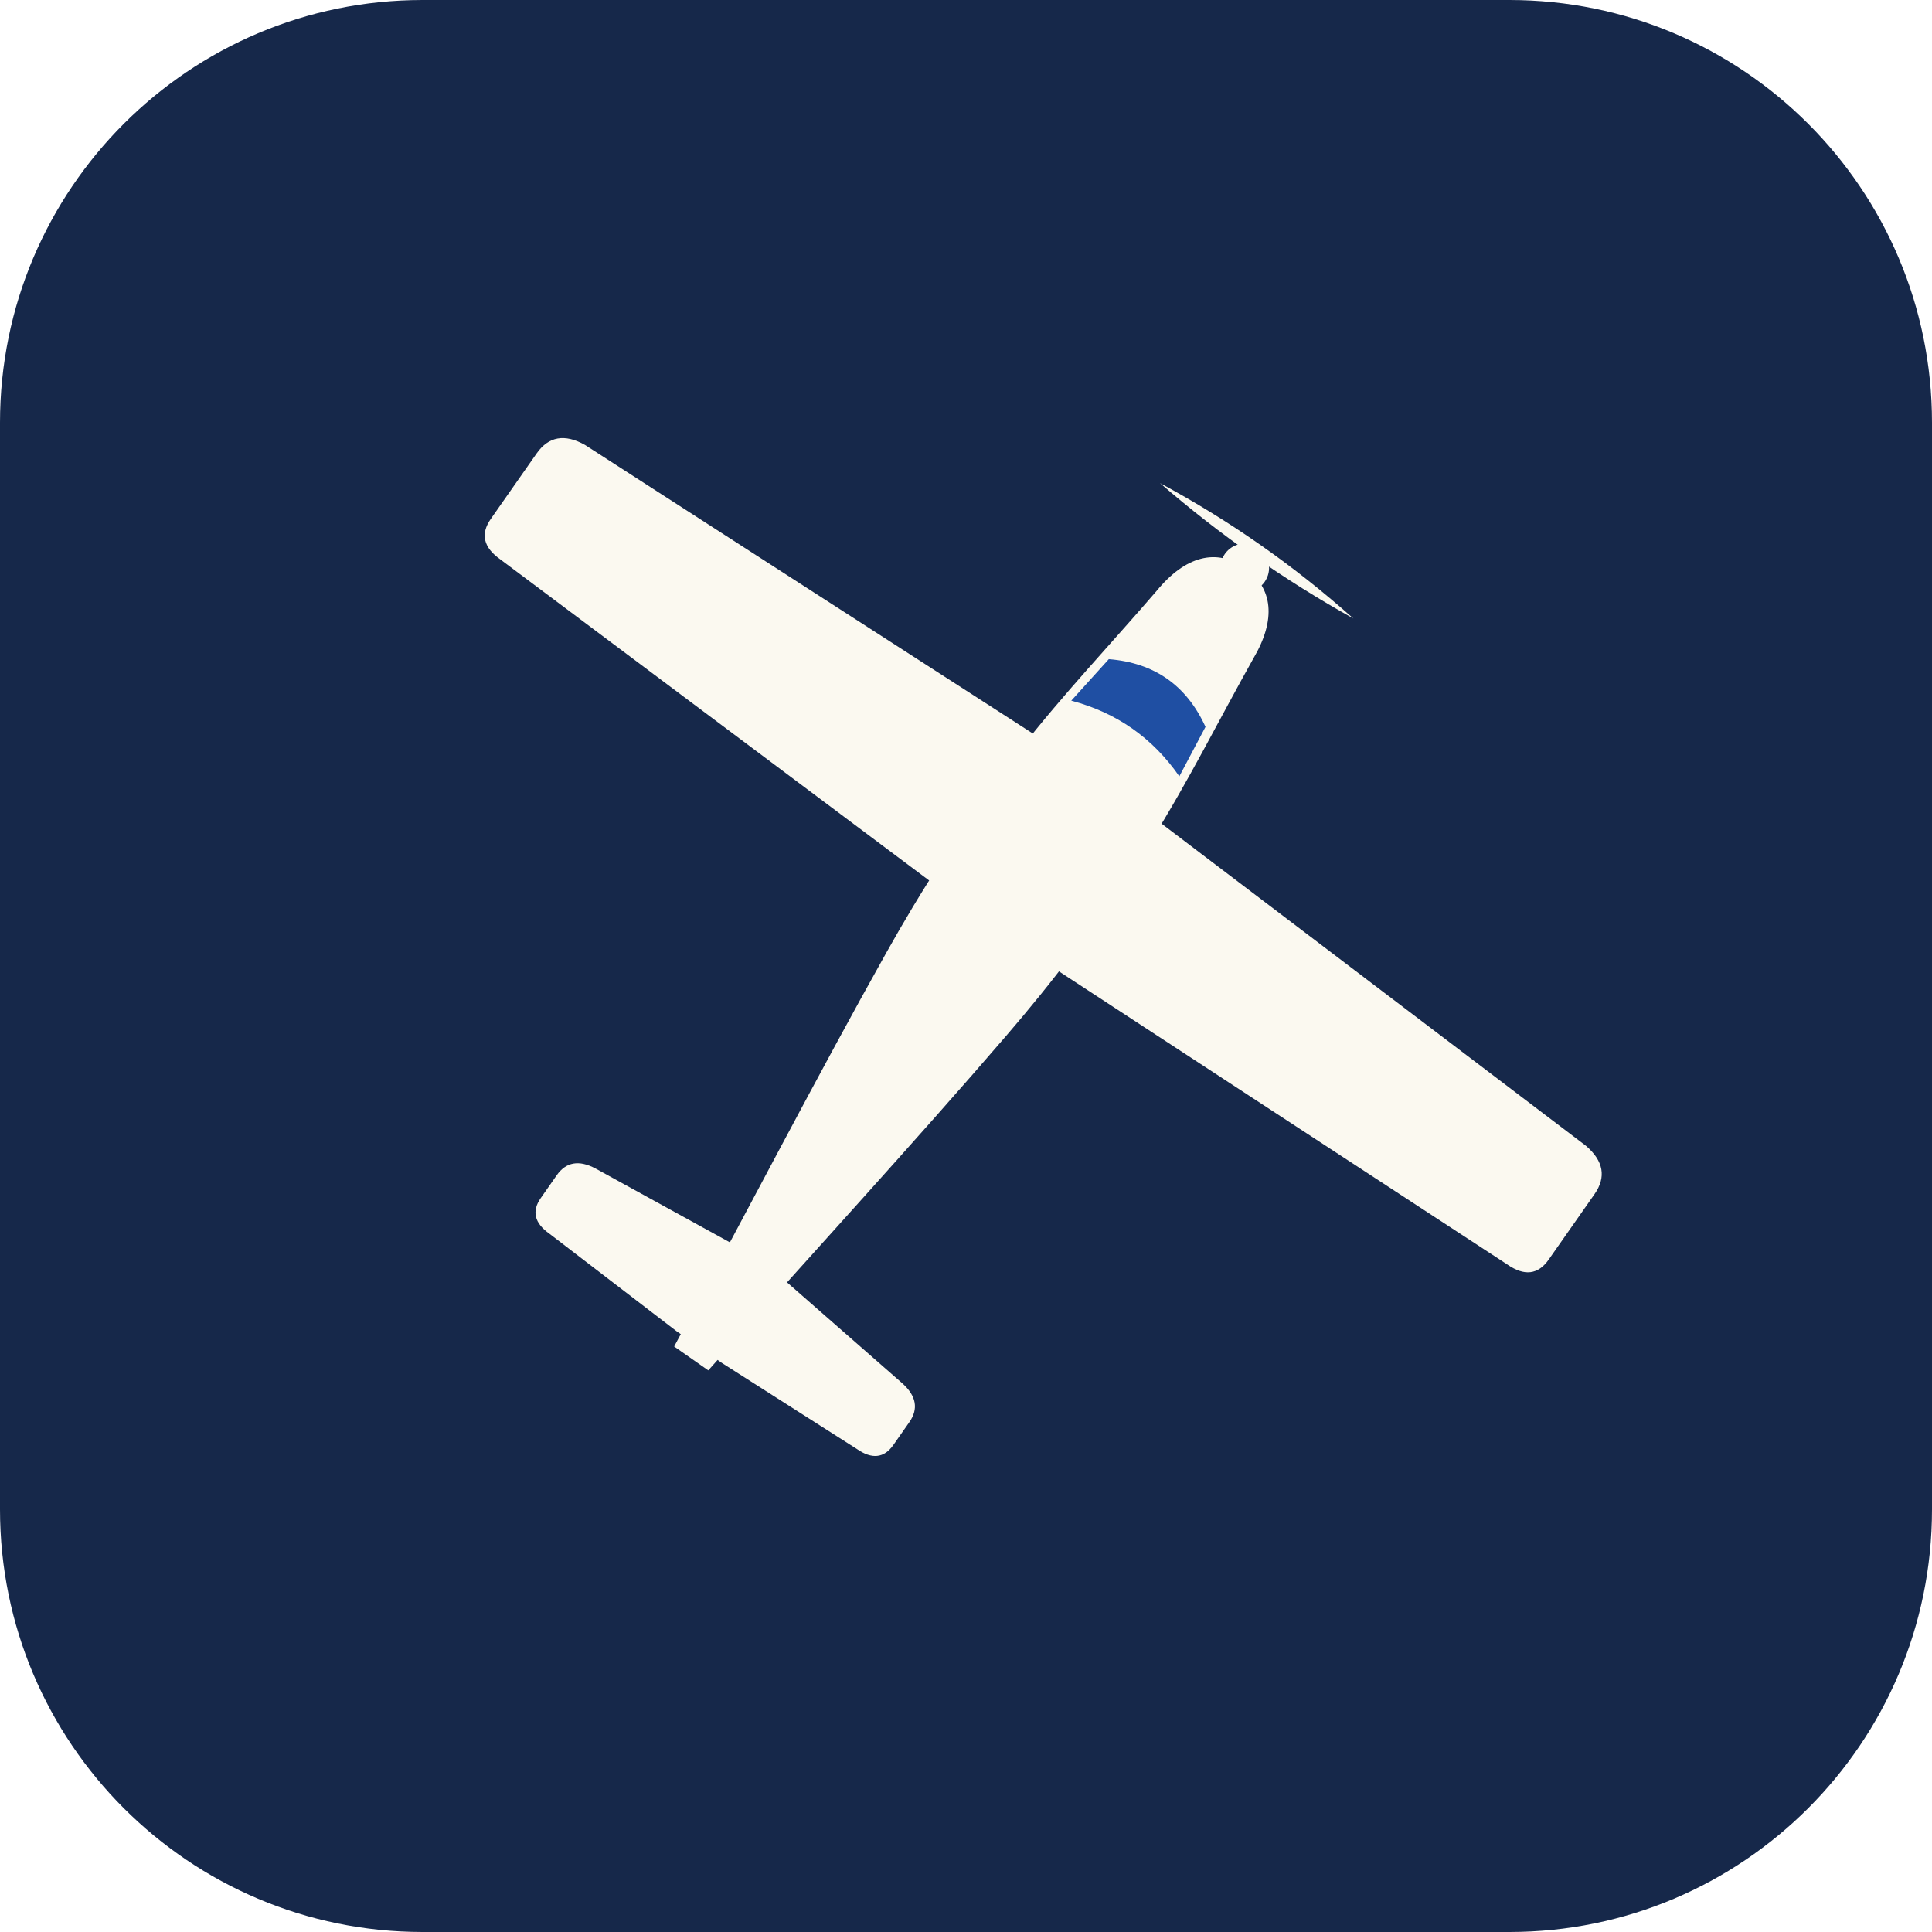
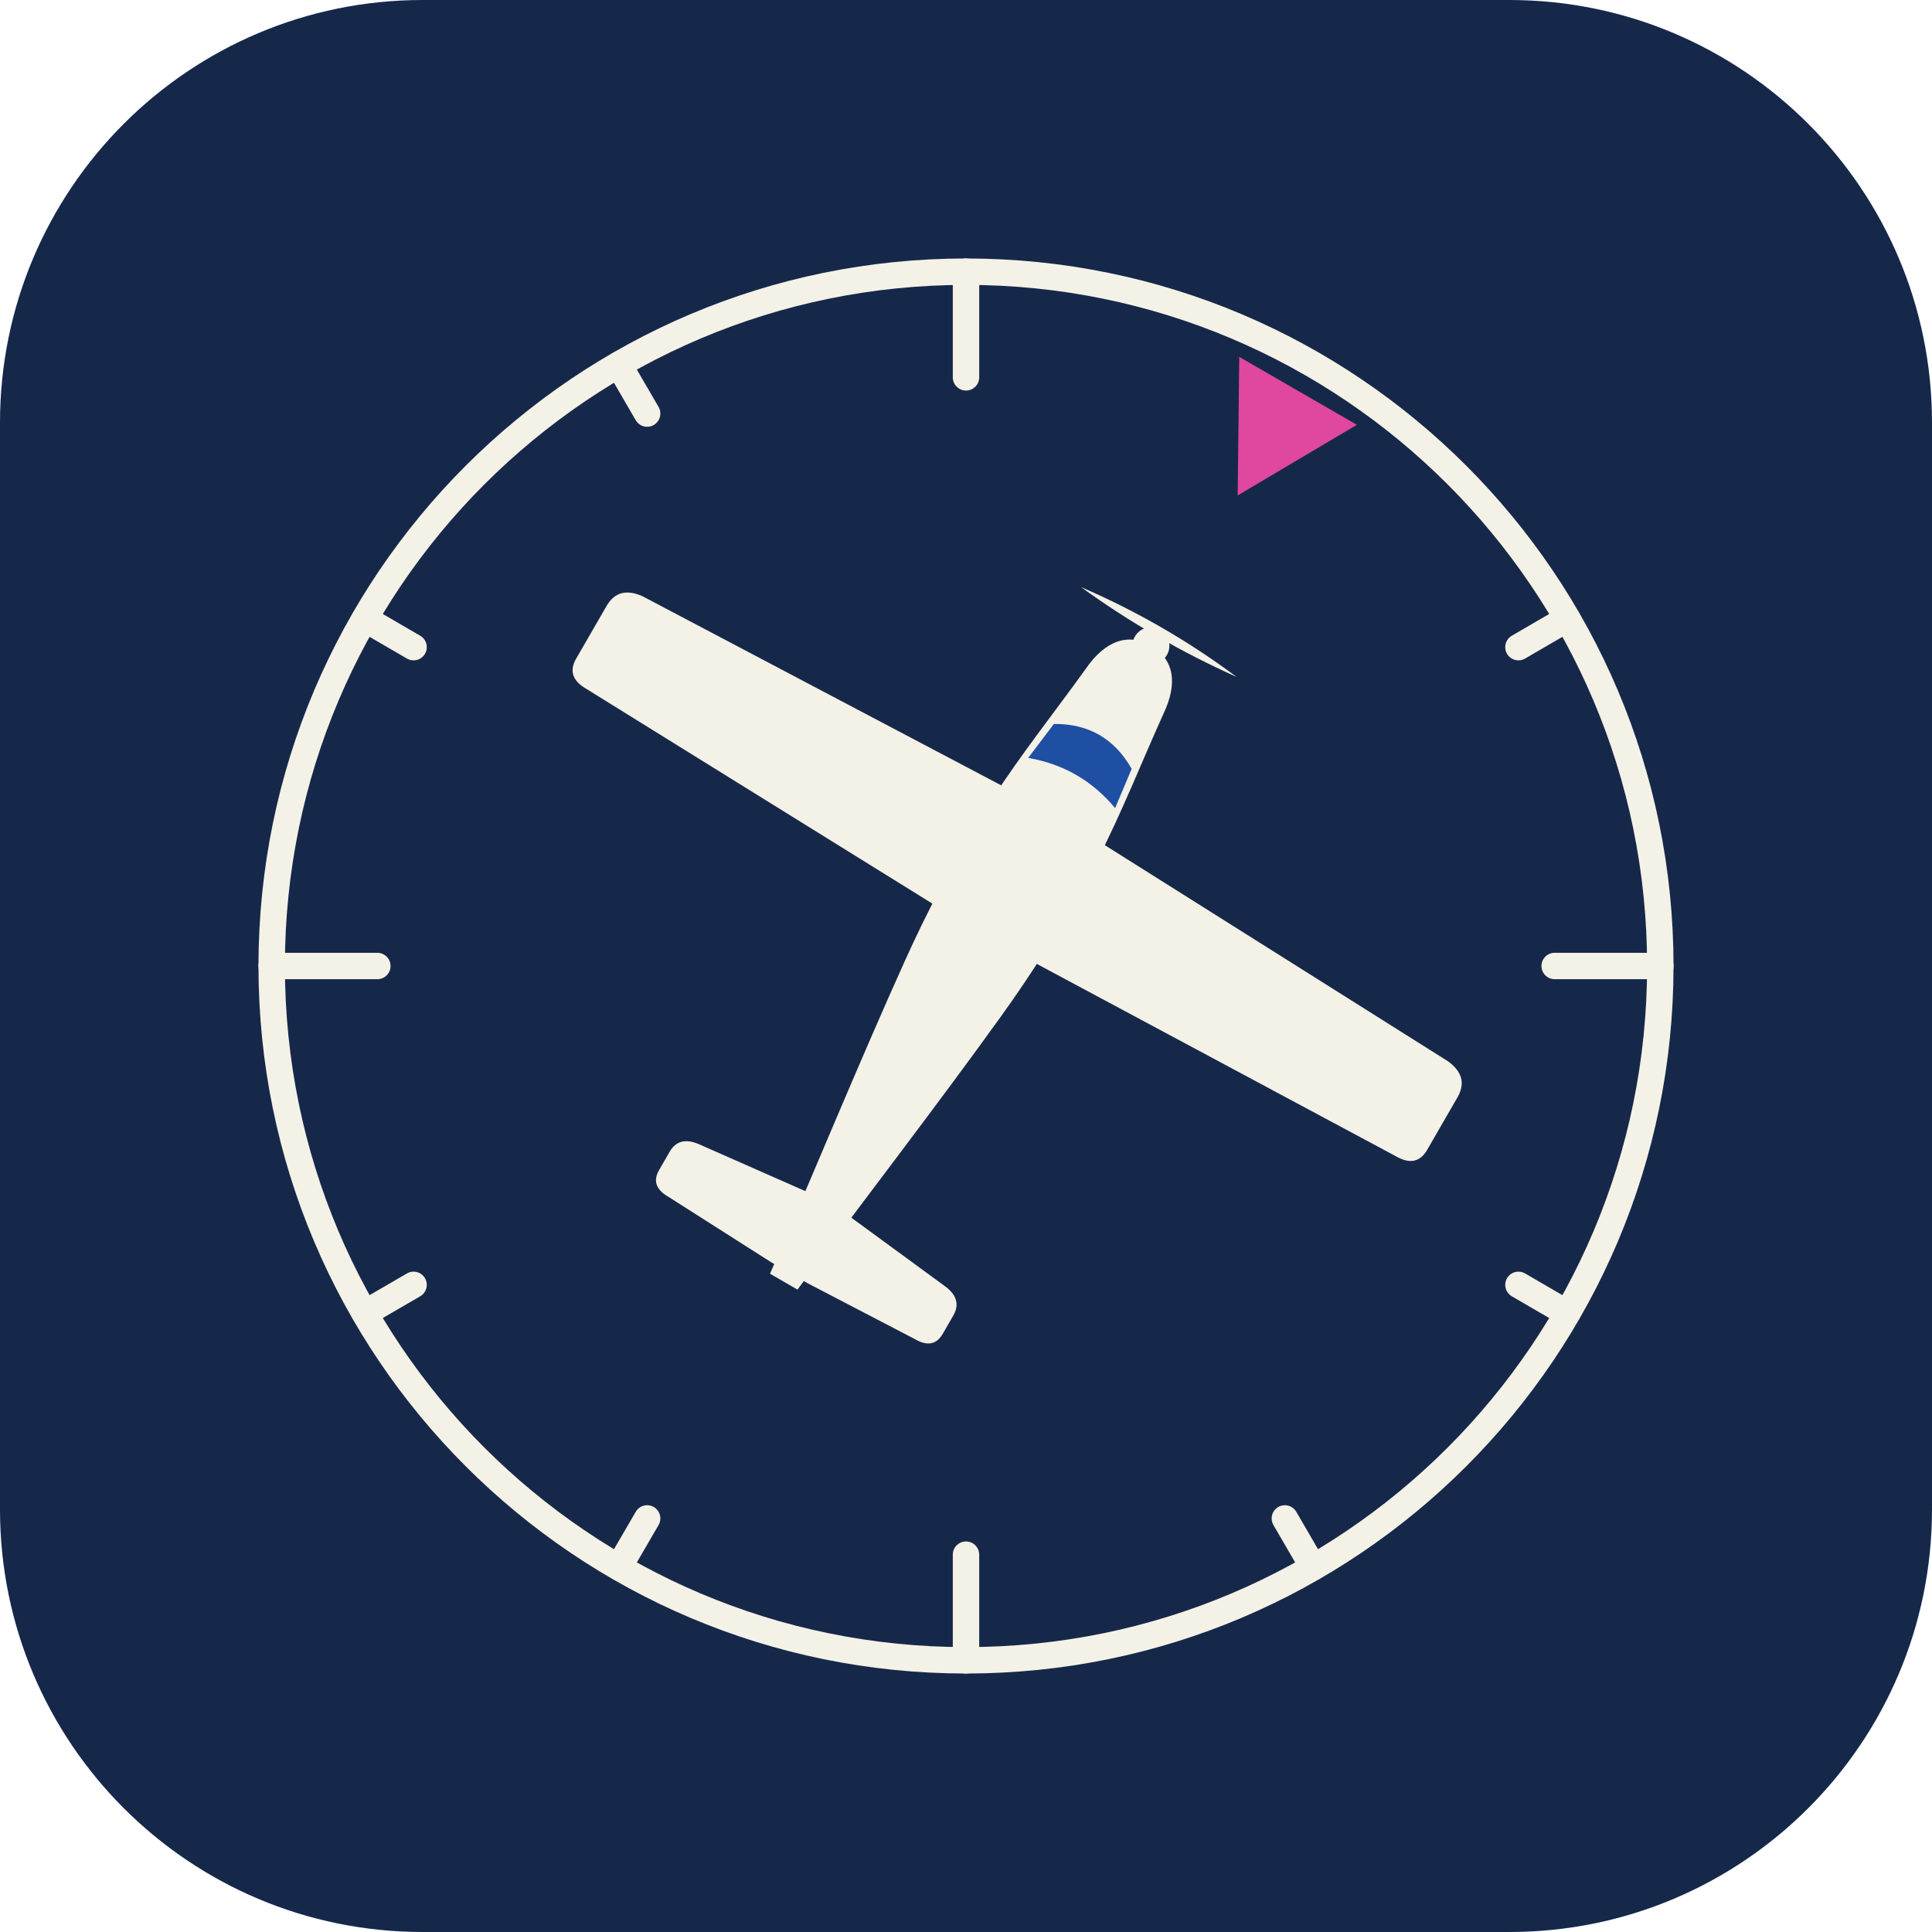
<svg xmlns="http://www.w3.org/2000/svg" viewBox="0 0 512 512" width="512" height="512">
  <rect width="512" height="512" rx="112" fill="#16284A" />
-   <g transform="translate(256 256) rotate(35) scale(0.92)">
-     <path d="M-20 -66 L20 -66 L176 -60 Q186 -59 186 -50 L186 -27 Q186 -19 177 -19 L20 -14 L-20 -14 L-177 -19 Q-186 -19 -186 -27 L-186 -50 Q-186 -59 -176 -60 Z" fill="#FBF9F0" />
-     <path d="M-8 104 L8 104 L54 109 Q62 110 62 117 L62 125 Q62 132 54 132 L8 134 L-8 134 L-54 132 Q-62 132 -62 125 L-62 117 Q-62 110 -54 109 Z" fill="#FBF9F0" />
-     <path d="M0 -140 C10 -140 16 -133 17 -120 C19 -100 22 -80 23 -60 C24 -30 23 -10 21 10 C17 50 11 95 6 138 L-6 138 C-11 95 -17 50 -21 10 C-23 -10 -24 -30 -23 -60 C-22 -80 -19 -100 -17 -120 C-16 -133 -10 -140 0 -140 Z" fill="#FBF9F0" />
-     <path d="M-34 -146 Q0 -150 34 -146 Q0 -142.5 -34 -146 Z" fill="#FBF9F0" />
-     <circle cx="0" cy="-140" r="7" fill="#FBF9F0" />
+   <circle cx="256" cy="256" r="184" fill="none" stroke="#F4F1E6" stroke-width="7" />
+   <line x1="256.0" y1="72.0" x2="256.0" y2="100.0" stroke="#F4F1E6" stroke-width="7" stroke-linecap="round" />
+   <line x1="415.3" y1="164.0" x2="402.4" y2="171.5" stroke="#F4F1E6" stroke-width="7" stroke-linecap="round" />
+   <line x1="440.0" y1="256.0" x2="412.0" y2="256.0" stroke="#F4F1E6" stroke-width="7" stroke-linecap="round" />
+   <line x1="415.3" y1="348.0" x2="402.4" y2="340.5" stroke="#F4F1E6" stroke-width="7" stroke-linecap="round" />
+   <line x1="348.0" y1="415.3" x2="340.5" y2="402.4" stroke="#F4F1E6" stroke-width="7" stroke-linecap="round" />
+   <line x1="256.0" y1="440.0" x2="256.0" y2="412.0" stroke="#F4F1E6" stroke-width="7" stroke-linecap="round" />
+   <line x1="164.0" y1="415.3" x2="171.5" y2="402.4" stroke="#F4F1E6" stroke-width="7" stroke-linecap="round" />
+   <line x1="96.7" y1="348.0" x2="109.6" y2="340.5" stroke="#F4F1E6" stroke-width="7" stroke-linecap="round" />
+   <line x1="72.0" y1="256.0" x2="100.0" y2="256.0" stroke="#F4F1E6" stroke-width="7" stroke-linecap="round" />
+   <line x1="96.7" y1="164.0" x2="109.6" y2="171.5" stroke="#F4F1E6" stroke-width="7" stroke-linecap="round" />
+   <line x1="164.0" y1="96.7" x2="171.5" y2="109.6" stroke="#F4F1E6" stroke-width="7" stroke-linecap="round" />
+   <g transform="rotate(30 256 256)">
+     <path d="M256 112 L238 80 L274 80 Z" fill="#E0479E" />
+   </g>
+   <g transform="translate(256 256) rotate(30) scale(0.7)">
+     <path d="M-20 -66 L20 -66 L176 -60 Q186 -59 186 -50 L186 -27 Q186 -19 177 -19 L20 -14 L-20 -14 L-177 -19 Q-186 -19 -186 -27 L-186 -50 Q-186 -59 -176 -60 Z" fill="#F4F1E6" />
+     <path d="M-8 104 L8 104 L54 109 Q62 110 62 117 L62 125 Q62 132 54 132 L8 134 L-8 134 L-54 132 Q-62 132 -62 125 L-62 117 Q-62 110 -54 109 Z" fill="#F4F1E6" />
+     <path d="M0 -140 C10 -140 16 -133 17 -120 C19 -100 22 -80 23 -60 C24 -30 23 -10 21 10 C17 50 11 95 6 138 L-6 138 C-11 95 -17 50 -21 10 C-23 -10 -24 -30 -23 -60 C-22 -80 -19 -100 -17 -120 C-16 -133 -10 -140 0 -140 Z" fill="#F4F1E6" />
+     <path d="M-34 -146 Q0 -150 34 -146 Q0 -142.5 -34 -146 Z" fill="#F4F1E6" />
+     <circle cx="0" cy="-140" r="7" fill="#F4F1E6" />
    <path d="M-17 -96 Q0 -106 17 -96 L19 -80 Q0 -87 -19 -80 Z" fill="#1F4FA3" />
  </g>
</svg>
